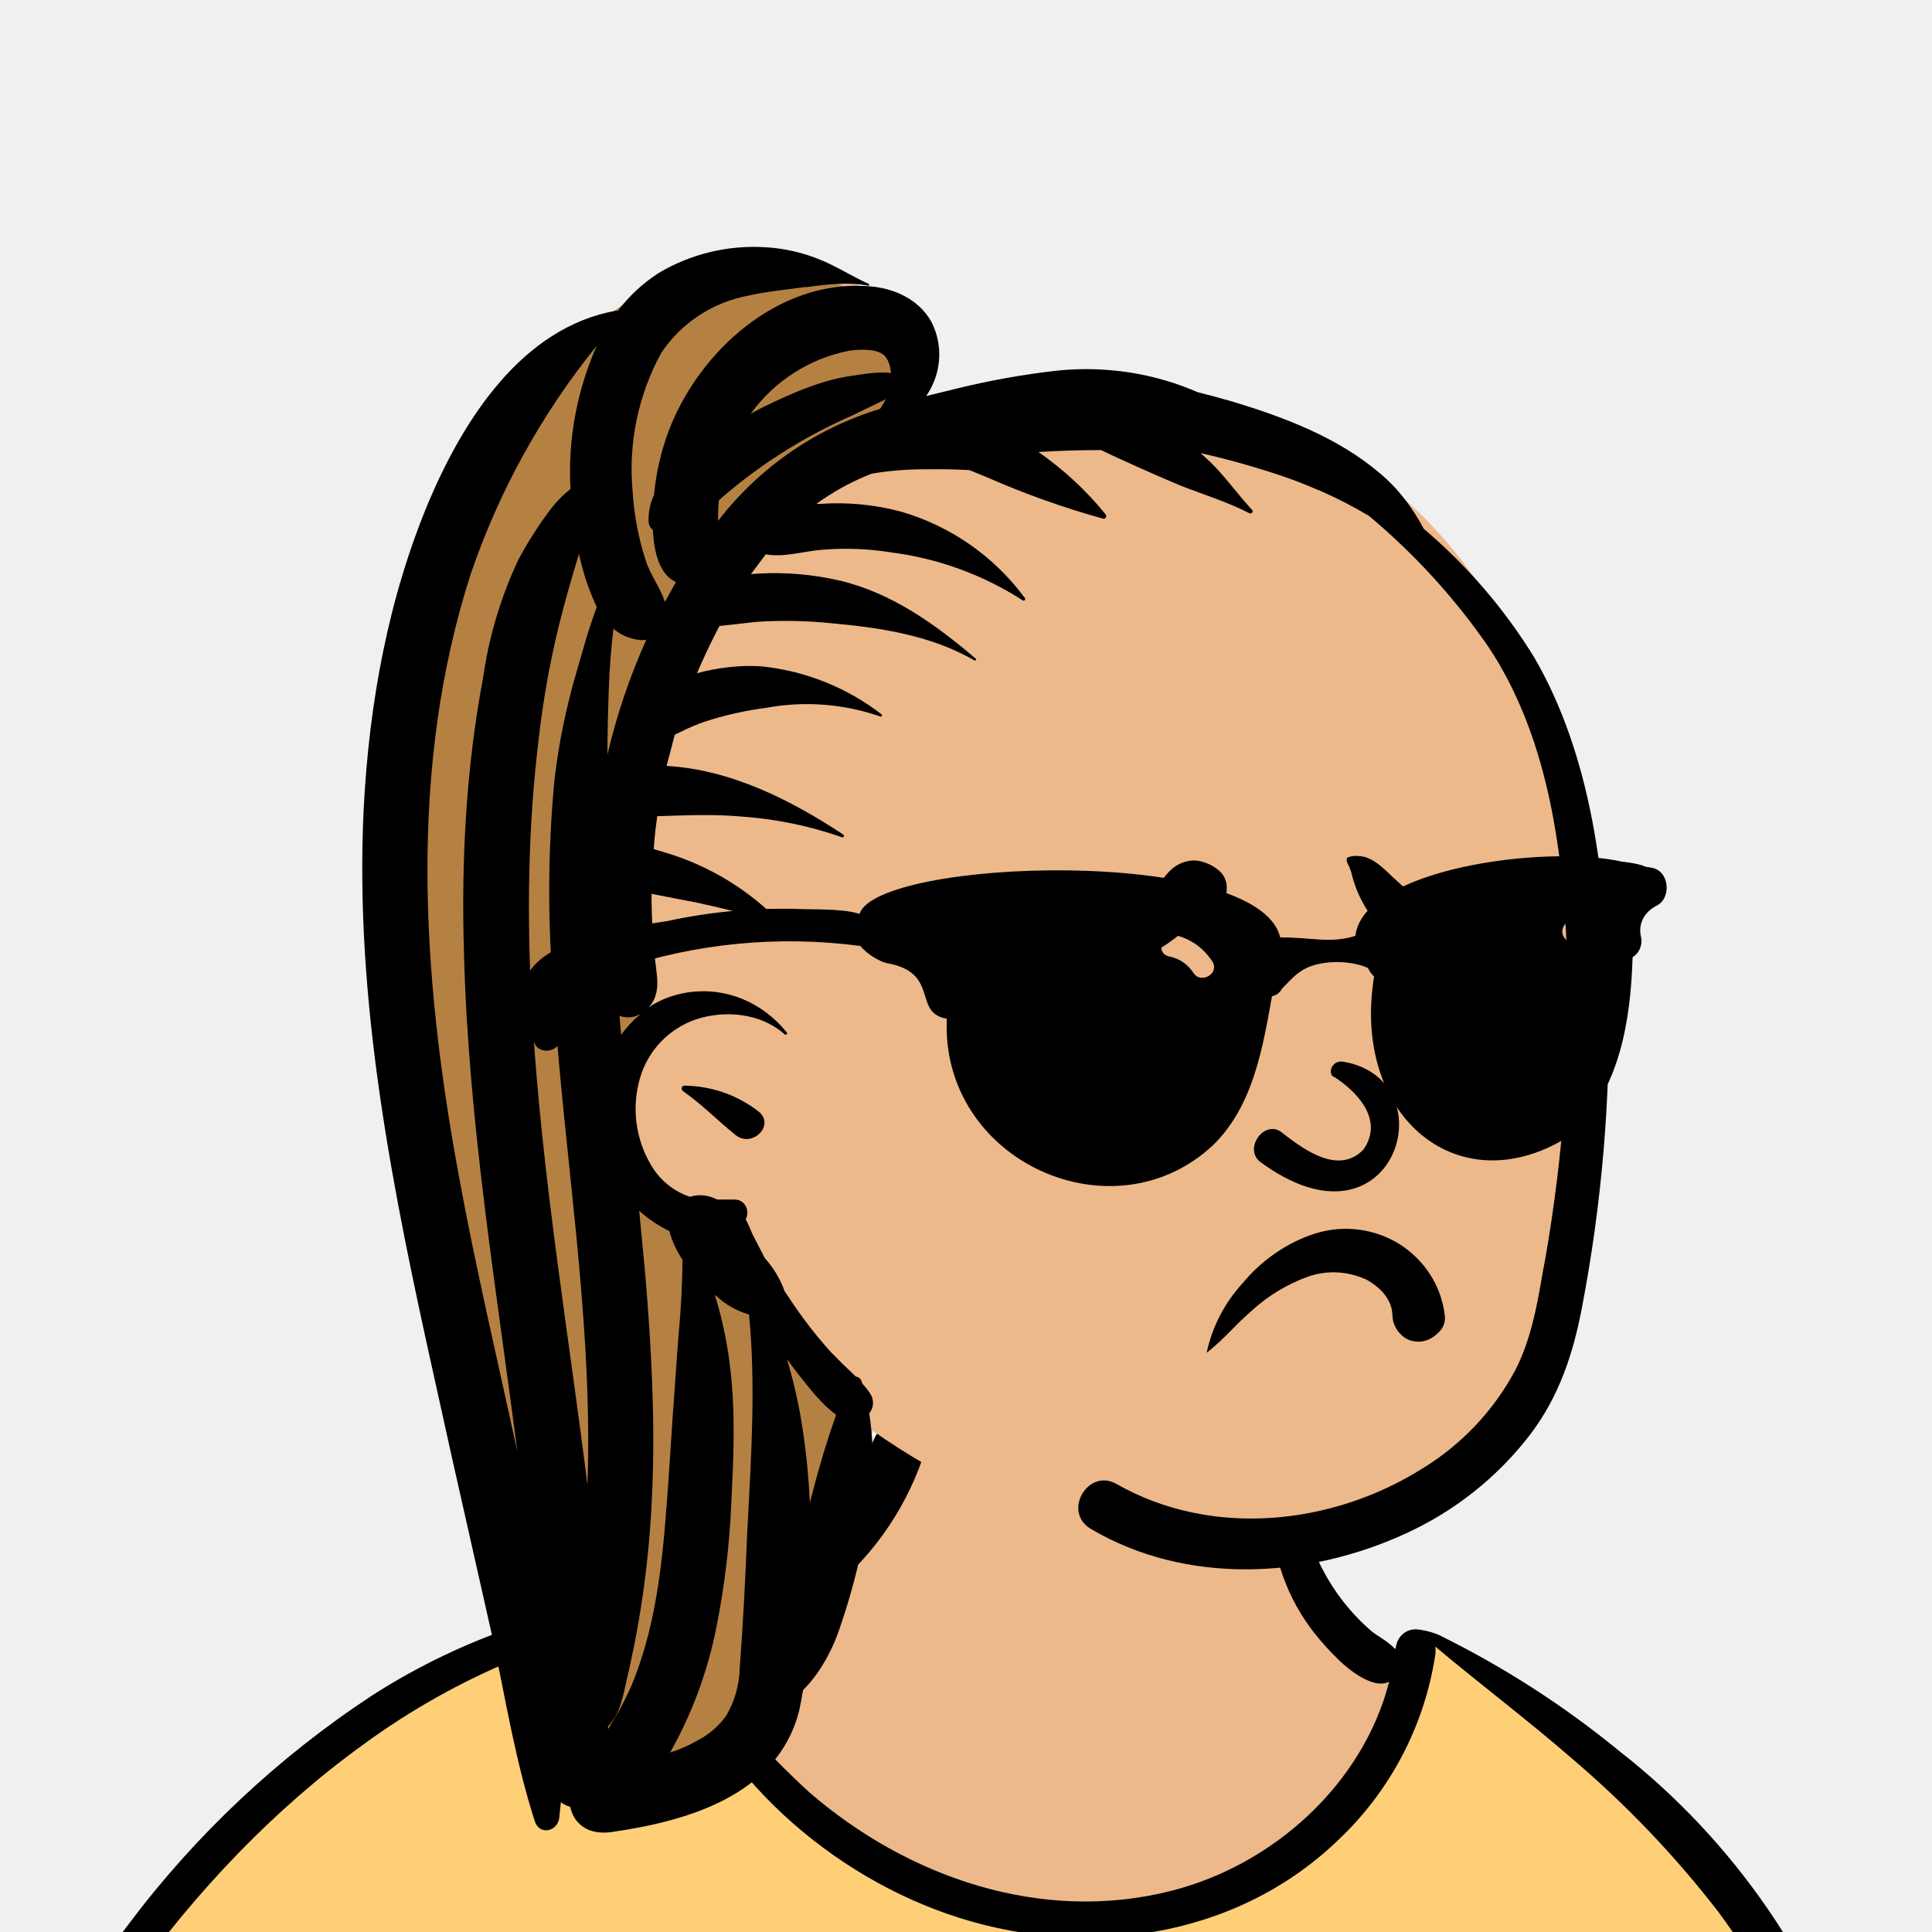
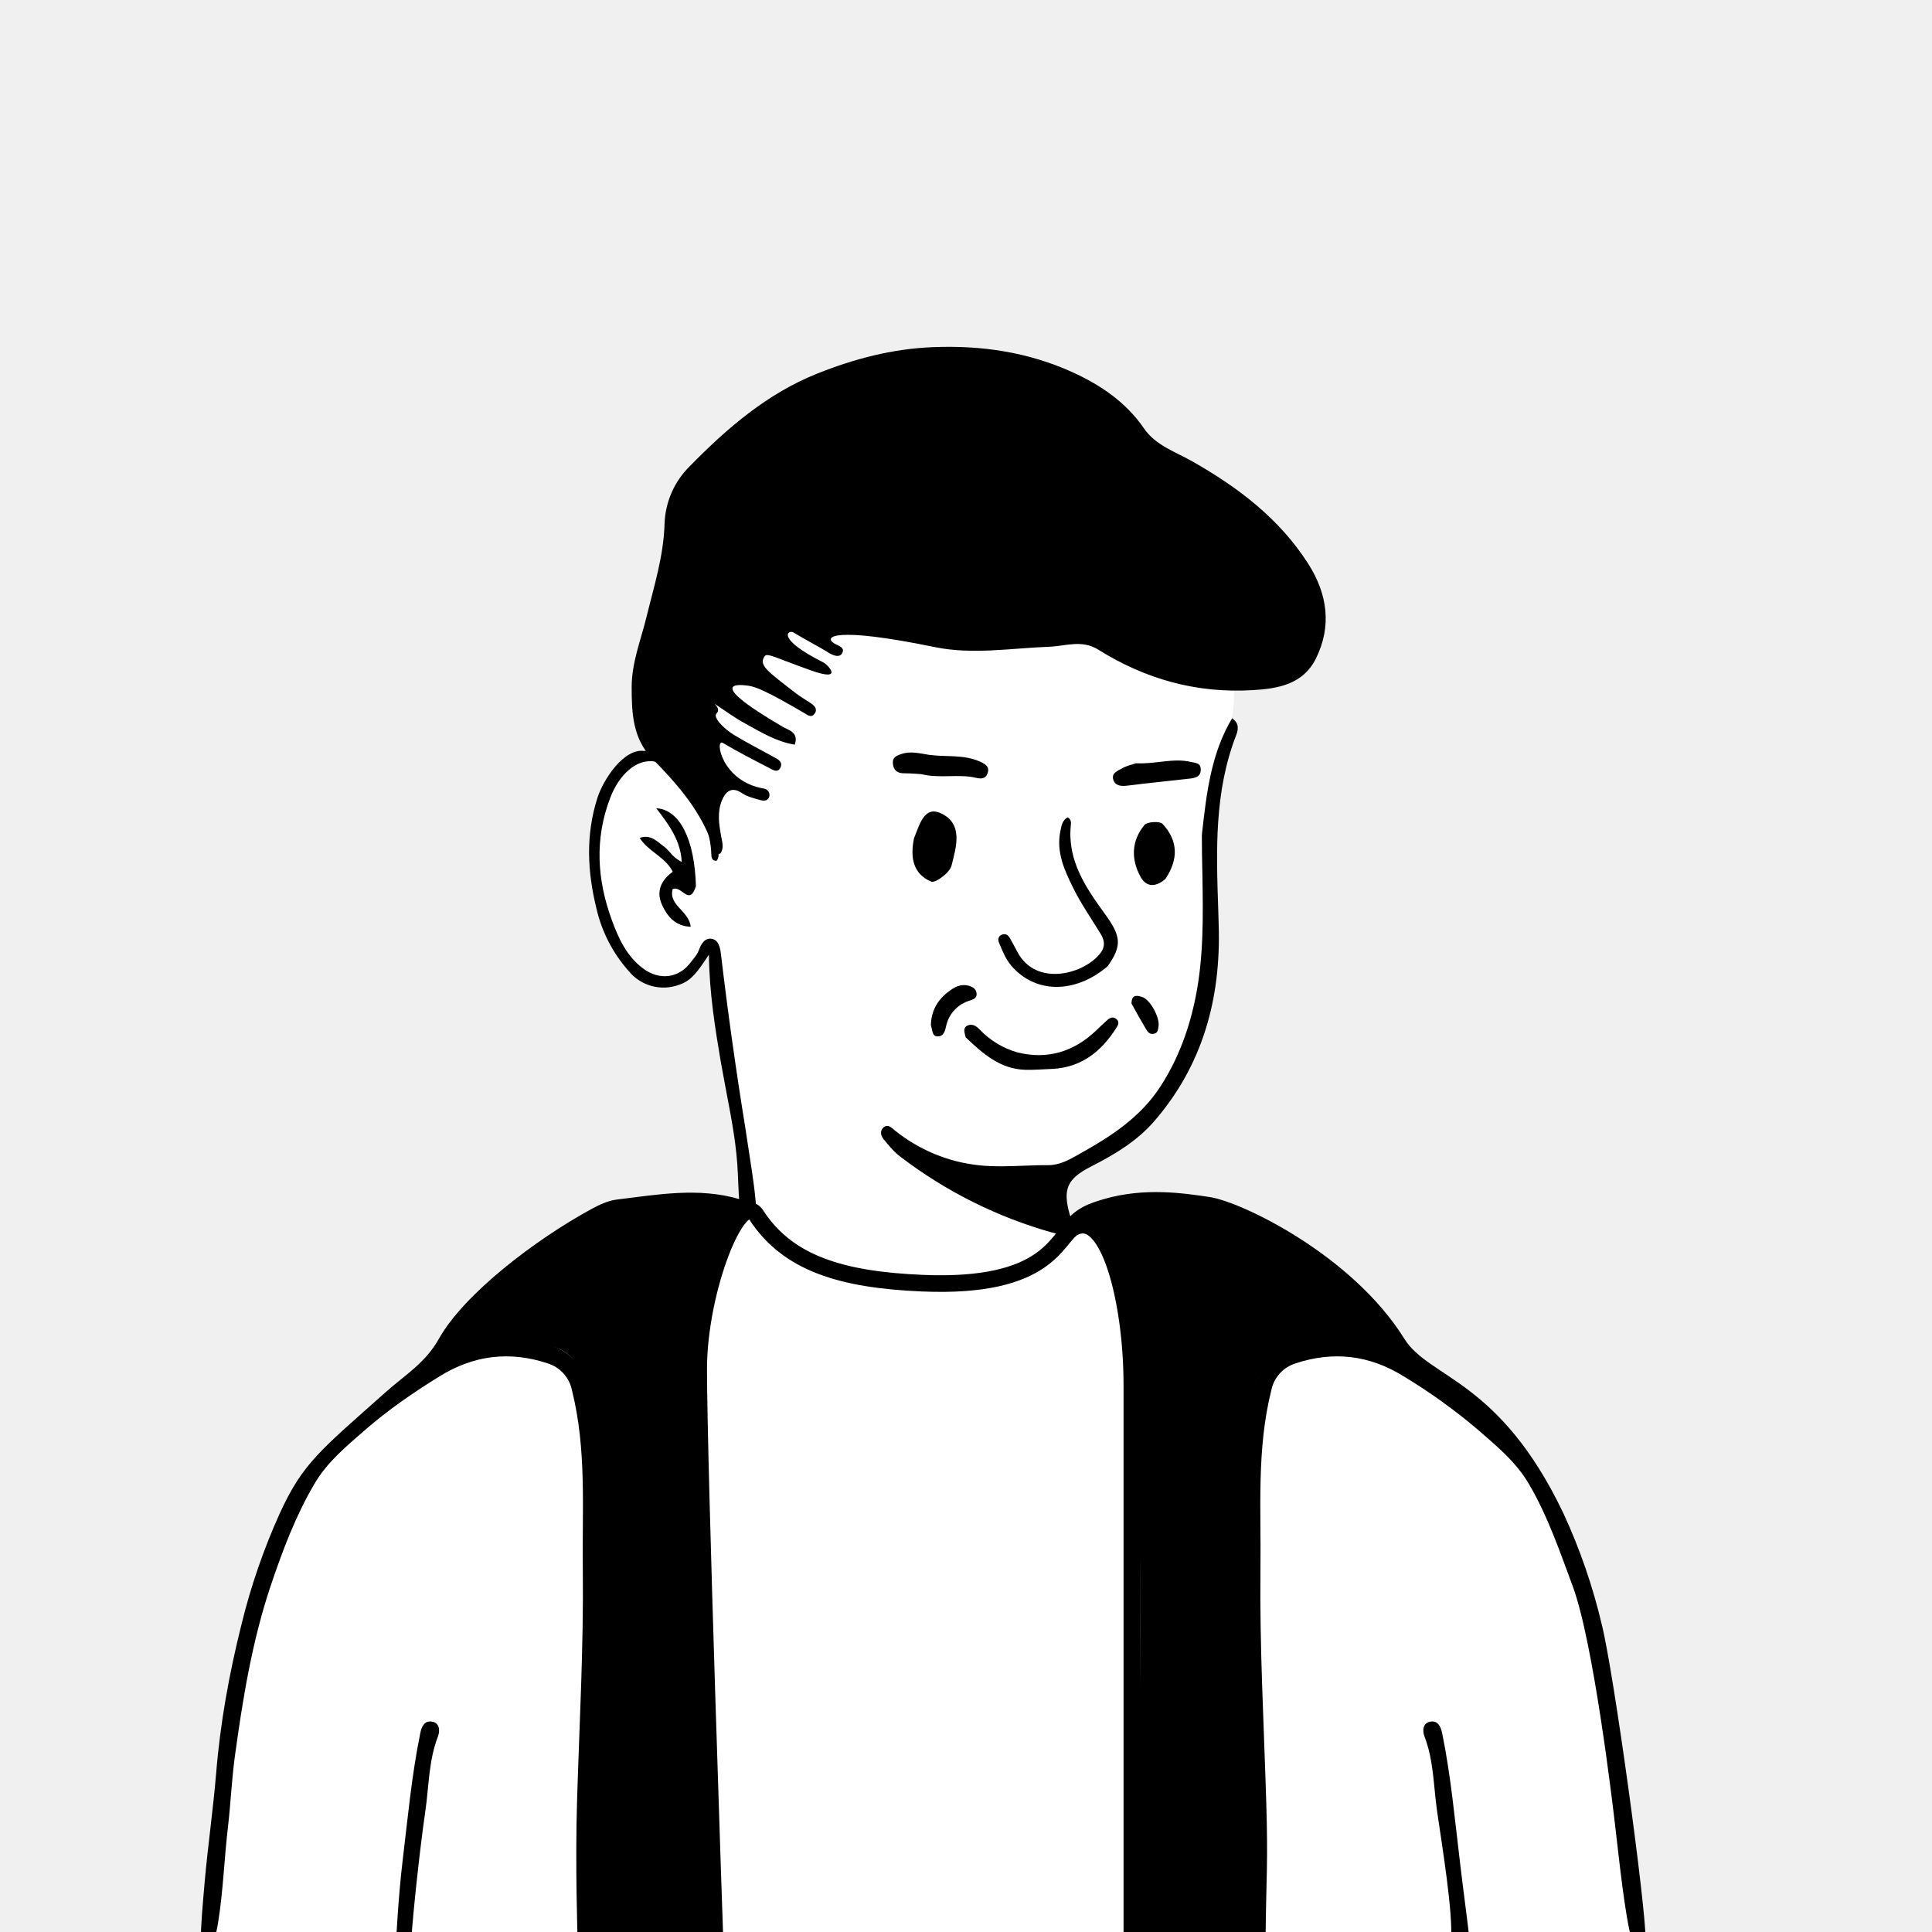
- <svg xmlns="http://www.w3.org/2000/svg" viewBox="0 0 704 704" fill="none" shape-rendering="auto" aria-hidden="true">
-   <defs>
-     <g id="head-cornrows-60785ef2">
-       <path fill-rule="evenodd" clip-rule="evenodd" d="M580.5 436.9c6.2-44.7-7-87.9-24.1-128.7q-1.5-3.9-4.4-6.2c-48.3-97.5-119.4-106.3-218.5-99.6-3 0-3.1 0-5.4-1-.3-39.6-45.6-60.6-80-47.5-152.6 71-104.6 270.6-74.2 401l32.5 151.3q.5 2.6 2.1 4.4l-4.7 1.7c-3.5 1.2-2 6.5 1.6 5.6q5.3-1.3 10.5-3.2c5.3 1.2 9.8-2.3 14-5 49.1-19.5 69.8-83.4 82.4-130.4 51.2 36.1 133.1 63.2 191.7 30.7 55-33 74.7-102 70.8-163 4-1.8 5.6-5.8 5.7-10z" fill="#edb98a" />
-       <path d="M277.8 150.5c-10-1.2-20.2-.2-29.7 3.4-151.3 70.3-105.4 267.2-75 397.6l.8 3.4 24.3 113.4 8.2 38q.5 2.4 2.1 4.3l-4.7 1.7c-3.5 1.2-2 6.5 1.6 5.6q5.3-1.3 10.5-3.2c4.8 1 9-1.7 12.9-4.3l1-.8c20-7.8 35-22.9 47-41.2a838 838 0 0 1 31.7-81.5L299 565l-43-60.5s-36-5.5-36-41.3 9.4-33.8 9.4-33.8l-6.7-68.3s20-84 35.1-98.7 61.3-48 61.3-48 4.4-25.2 2-37.9a50 50 0 0 0-5.9-7.7 901 901 0 0 1-37.3-18.3" fill="#b58143" />
-       <path fill-rule="evenodd" clip-rule="evenodd" d="M234 157.6a68 68 0 0 1 39.3-9.5q10.4.6 20.3 4.7c6 2.5 11.4 6 17.4 8.7.3.2 0 .7-.3.6-7-1.4-15.2-.5-22.3.5h-.8c-7 1-14 1.6-21 3.2a49 49 0 0 0-31.4 20.7 88 88 0 0 0-10.5 50.6q.8 12.9 4.8 25.2c1.6 5 5.3 9.9 7 15l4-7.2c-6.3-3-8-11.3-8.4-18.9q-1.6-1.5-1.6-3.5 0-5.1 2-9.3 1.1-12 5.3-23.2c11-29.2 40.2-55.5 73.2-52.9 9.1.7 18 4.6 22.7 12.8a26 26 0 0 1 1.2 21.5q-1.2 3.1-3 5.7l10.7-2.6q18.6-4.6 37.6-6.7c17.3-1.7 35 1 50.8 7.9q6.4 1.6 13 3.5c18.8 5.7 38.2 13 53.5 26 7 5.8 12 12.7 16.1 20.3a196 196 0 0 1 40.3 46.8c21.2 36.4 26.3 81.4 27.2 122.8a548 548 0 0 1-9.7 113.9c-3.2 17-8.4 32.7-19 46.6a120 120 0 0 1-45.2 35.9c-35.9 16.6-80.3 19-115.2-1.6-10.5-6.2-1-22.4 9.5-16.3 34.5 19.6 78.5 15.1 111.6-5.7a94 94 0 0 0 33.8-35.6c5.6-10.8 8-23.1 10-35.2l1.2-6.4c6.4-37 9.3-74.9 7.7-112.4-1.5-37.4-7.4-78-28.6-109.8a240 240 0 0 0-43.6-47.7 159 159 0 0 0-17.9-9.2l-1.3-.5c-3.4-1.5-8.2-3.4-12.7-4.9a302 302 0 0 0-29.6-8.3l3.6 3.3c5.5 5.4 10 11.8 15.2 17.4.6.6-.2 1.6-1 1.2-8-4.1-16.8-6.8-25-10q-11.9-5-23.4-10.3l-5.8-2.7q-11.4 0-22.8.7 14 9.8 24.5 22.7c.6.7 0 1.8-.9 1.6a313 313 0 0 1-42.2-15l-6.6-2.7q-7.2-.4-14.6-.3h-2.3a115 115 0 0 0-18.8 1.6 90 90 0 0 0-20.2 11h1.6q14.8-1 29.2 2.8A86 86 0 0 1 368 276c.3.5-.3 1-.8.8a116 116 0 0 0-48-17.5q-12.4-2-25-1c-7 .5-14 2.9-20.9 1.7l-5.4 7.2 2.8-.2q14.9-.8 29.4 2.5c19.2 4.5 35.2 16 50 28.6q.1.6-.5.6c-15.9-9.2-34.4-12-52.4-13.6q-13.6-1.4-27.3-.5l-12.5 1.4-1 .1q-4.5 8.6-8.2 17.2c7.5-2 15.6-3 23.4-2.5a86 86 0 0 1 44 17.5c.3.3.1 1-.4.8a82 82 0 0 0-41.6-3.2q-10 1.3-19.8 4.2-4.8 1.4-9.5 3.6l-4.2 2-3 11.4c23.4 1.3 45.4 12.4 64.5 25 .5.3.2 1.2-.4 1a140 140 0 0 0-36-7.5c-10.5-1-21-.5-31.5-.2q-.9 6-1.3 12l5 1.5a97 97 0 0 1 41.5 25.5c.4.4 0 1.3-.6 1-9.4-3.8-19.7-6.2-29.7-8.4l-17-3.3q0 13.8 1.7 27.4l.2 1.7c.6 4.7.1 9.1-3 12.3q6.4-4.3 14.5-5.5c14-2 27.1 3.7 36 14.6.4.5-.3 1.1-.8.7-8.6-7.7-21.8-9-32.5-5.4a32 32 0 0 0-20.3 21.3 40 40 0 0 0 4 31.7 26 26 0 0 0 14.2 11.6q4.8-1.5 9.8.9l.4.1h6.1c3.9 0 5.7 4.1 4.1 7.2q1.4 2.7 2.4 5.3l4.6 8.9a36 36 0 0 1 7.2 12l3.7 5.5q6 8.7 13.1 16.6 4.6 4.7 9.2 9 1.6.3 2.1 1.7l.3.9q1.5 1.6 2.7 3.4a6 6 0 0 1-.2 7.4c2.6 16.2.8 33.4-2.7 49.2a246 246 0 0 1-8.4 30q-2.6 7.5-7 14.2a48 48 0 0 1-6.1 7.5q-.6 4-1.5 7.9c-8.1 30.6-41 39.9-68.6 43.8-5.4.7-10.6-.6-13.5-5.5q-1-1.8-1.4-3.7a10 10 0 0 1-3.4-1.7l-.6 5.8c-.7 4.9-7.2 6.4-8.9 1.2-7-21.6-10.7-44.4-15.4-66.7l-15-66.4-6.2-28C137.2 492.3 123 423 126.5 352.5c2-38.5 9-76.8 24-112.3 12.7-29.6 33.9-62.9 68.2-69l.6.1q6-8 14.7-13.7m20.7 372.2q4.3 13.8 5.8 28.2c1.8 16 1 32.4.2 48.4q-1 22.3-5.3 44a154 154 0 0 1-17 46.2q5.3-1.7 10.2-4.5a30 30 0 0 0 10.2-8.8 36 36 0 0 0 5-17.4q1.8-24.4 2.7-48.7l.2-3.5c1.3-25.3 3-51.3.5-76.7q-5.5-1.6-10-5.1zm-27.6-30.6 2.2 23c2.3 27.4 3.8 55 2.4 82.4a358 358 0 0 1-8.3 61.8l-.5 2.1c-1.5 6.3-2.5 14-7.2 18.6v1c3.3-5.1 6.4-10.9 8.7-16.2 9.8-23.7 11.6-49.5 13.4-74.7q1.5-23.4 3.2-46.7l.6-7.5q1.2-13 1.3-26a35 35 0 0 1-4.8-10.4q-6.1-3-11-7.4m54 54.2q3 10 4.8 20 2.8 16 3.5 32.2l1-3.8a342 342 0 0 1 8.6-28.3c-5.3-3.8-9.7-9.6-13.6-14.5q-2.2-2.7-4.2-5.6m-76-293.8q-3.1 10-5.8 20a325 325 0 0 0-9 47.7c-7.9 64.2-1.4 128.7 7.1 192.5 3.5 26.4 7.4 52.8 10.7 79.3l.2-7.8c1-56.2-8.5-111.6-12.3-167.4l-.2-3.4a430 430 0 0 1 .3-78.8q2.4-20 8.2-39.5l2.2-7.6q2.2-7.8 5-15.4l-.7-1.5a88 88 0 0 1-5.8-18m6.5-75.7a271 271 0 0 0-46 83.1c-22.9 70.8-17.8 146.4-4.5 218.6 6.2 34 14.2 67.5 21.5 101.3-7.8-60.6-18-121-19.5-182.3-1-33.4.8-67 7-99.8l.3-2a150 150 0 0 1 12.6-41q5.4-10.1 12.4-19.2 3-3.7 6.6-6.5a113 113 0 0 1 9.6-52.2m32 269.6a45 45 0 0 1 27.2 9.5c6 5-2.5 13.3-8.5 8.5-6.5-5.2-12.3-11.2-19.2-16-.8-.5-.6-2 .5-2m-16.2-26a9 9 0 0 1-7 .7l-.5-.2.6 7q3-4.2 7-7.5M217.7 287q-1.3 10.8-1.7 21.8-.4 10.5-.5 21.2v3q5-21.5 14.2-41.9-1.5.3-3.1 0a17 17 0 0 1-8.9-4m99.6-83.7-12.4 6a188 188 0 0 0-46.3 28.8l-2.4 2.1a69 69 0 0 0-.3 7.5A118 118 0 0 1 315 207q1.3-1.7 2.2-3.8M317 188c-2.3-3-9-2.8-13.2-2.2a58 58 0 0 0-36 23q3.4-2 7-3.6l1.6-.8c9-4.2 18.8-8.2 28.6-9.5 4.6-.7 9.5-1.5 14-1q-.2-3.5-2-6" fill="black" />
+ <svg xmlns="http://www.w3.org/2000/svg" viewBox="0 0 1744 1744" fill="none" shape-rendering="auto">
+   <mask id="viewboxMask">
+     <rect width="1744" height="1744" rx="0" ry="0" x="0" y="0" fill="#fff" />
+   </mask>
+   <g mask="url(#viewboxMask)">
+     <g transform="translate(531 487)">
+       <path d="M554 727.7c-99.2 297-363.8 388.6-503.7 19.8-19.3-50.7 31-69.5 66.2-91.9 24.1-15.3 36.8-28.5 35.3-42.2-7-64.4-36.9-243.8-36.9-243.8l-3-5.8s.7-1.6-2.2 1.2c-3 3-9.9 34.2-37 34.2-24.5 0-49.2-10.9-61-86.3C7.2 285.6 9.6 214 40 201c12.5-5.3 24-7.2 35.2-.8 11.3 6.4-13-22 112-126C268.4 6.4 396.7-3.5 448.5 8 500.3 19.5 552 44.8 574.9 98.5c27.8 65-25.9 114.3-14 262.5-2.2 53.6.8 171.2-146.6 210.6-28 7.5-19.3 48.4 22.7 58.4 67 21 117 72.3 117 97.9" fill="#fff" />
+       <path fill-rule="evenodd" clip-rule="evenodd" d="m554 266.2.1-1.4c4.1-36.4 8.2-71.7 27.1-103.4 6.5 4.4 5.7 10 3.7 15.2-19.9 51.2-18 104.4-16.2 157.6l.4 14c2.1 66.4-14.5 126.8-58.7 177.5-15.4 17.6-35.8 29.8-56.5 40.3-21.4 11-25.9 20.1-19.2 43.6l.8 2.6c1.4 3.9 2.8 7.9-1 11.8-4.5 4.6-9.5 3.3-14.8 1.8l-.6-.1a406.4 406.4 0 0 1-137-68.3c-6-4.4-10.8-10.3-15.5-16.1l-.3-.4c-2.5-3-3-7.8.5-10.4 3.3-2.5 5.8-.5 8.7 1.8l1 .9a145.5 145.5 0 0 0 76.3 31.7c13.4 1.4 26.6.9 40 .4 7.4-.3 14.8-.6 22.3-.5 10.2 0 18.7-4.7 26.7-9.2l2.8-1.6c27.8-15.5 54.3-32.8 72.2-60.7 16.1-25 25.9-52.2 31.6-80.9 7.2-36.1 6.6-72.7 6-109.8-.3-12-.5-24.2-.5-36.4ZM50.6 190.8c21.9-1.7 34 11.2 44.3 26.3a140.4 140.4 0 0 1 22.4 61.5c.5 3.7 1 7.6-1.2 11.3-4.5.6-4.9-3-5-5.6-.5-20.7-9.7-38.7-18.9-56.1-6.6-12.5-16.2-24.6-31.4-27.6-17.2-3.5-33 12-40.8 32.2-14.5 37.6-12 74.6 1.4 111 5.8 15.9 13.1 32.1 27.8 43.2 14.8 11.3 32.7 9.3 43.6-5.7l2-2.5c2-2.6 4-5.1 5-8 2.1-5.8 5.4-11.2 11.3-10.4 6.8 1 8 8.3 8.7 14a3661 3661 0 0 0 22 156.7l5.9 38.8c2.6 17.1 5.6 41.7 3.6 52.1a28 28 0 0 0-.3 2.2c-.4 2.8-.6 5-4.2 5.5-4.9.8-7-2-7.7-6.4-2.3-17-3-23.6-4-49.6-.9-25.2-5.6-50-10.4-74.9l-5-27c-5.2-30.8-10.3-62-10.8-97l-2 3c-7.6 11.3-13.7 20.5-24.5 24a40.5 40.5 0 0 1-46.1-12.5 127.8 127.8 0 0 1-28.8-55.8c-8.4-34-9.9-67.1.9-100.6 5.2-16.1 23.7-44.7 42.2-42Zm34.6 127.5c4.4 3.2 8.4 6 12-5.4-1.1-42.2-14.7-69.2-35.8-70.3 11.2 14.6 22 28.8 23 48.5a32.3 32.3 0 0 1-10.7-8.8c-2-2.2-4-4.4-6.5-6l-3-2.4c-4.8-3.6-9.7-7.4-17.8-4.5 3.8 5.8 9 10 14.3 14 6 4.7 12 9.3 15.6 16.5-10.6 7.7-15.2 17.7-9.7 29.9 4.8 10.5 11.9 19.2 25.9 19.8-.6-6.3-4.7-10.9-8.8-15.4-5-5.4-9.7-10.6-7.5-18.6 3.2-1.5 6.2.7 9 2.7Z" fill="#000" />
    </g>
-     <g id="expression-solemn-60785ef2">
-       <path fill-rule="evenodd" clip-rule="evenodd" d="M146.2 191a28 28 0 0 0-20.3-.9 61 61 0 0 0-21 12.7 114 114 0 0 0-7 6.7c-3 3-6 6-9.2 8.4a54 54 0 0 1 13-25.2c6.8-8.3 16.3-15 26.5-18.2a37 37 0 0 1 31 4c8.7 5.6 15 14.8 16.3 26q.3 3.7-2.5 6.2c-1.9 2-4.6 3.2-7 3.2q-4 0-6.6-2.7a10 10 0 0 1-3-6.7c-.1-2.8-.8-5.2-3.1-8.1-1.6-2-4.5-4.2-7.1-5.5m16-96.7c-2.5 1-5.6 3.3-6.5 5.8q-.3.8-.3 1.7-1.3-2.7-1-5.8c.3-6.5 6.4-11.1 11.7-13.9q2.7-1.4 5.6-2l6.8-1.1-6.3-2.7a63 63 0 0 1-16.2-9.7 43 43 0 0 1-14.2-22l-.2-.8c-.3-1.4-.7-2.1-1-3q-.4-.6-.8-1.7-.2-.7 0-1.2.1-.4.7-.5c2-.8 5.4-.3 6.8.3 3.4 1.3 6.4 4.3 9.3 7.1l4.2 3.8A56 56 0 0 0 191.2 61l.6.1q4.4.3 7.3 3.2 2.6 2.6 2.7 6.6a10 10 0 0 1-3 7 9 9 0 0 1-6.7 2.8q-2.7 0-5.4-.4l-6.7-1 5 4.5q1.5 1.2 2.9 3a41 41 0 0 1 6.4 23.6q0 2.3-1.2 4.3a7 7 0 0 1-2.7 2.8 9 9 0 0 1-4.3 1.1 7 7 0 0 1-4.4-1.4 11 11 0 0 1-3.5-4.8c-1-2.5-1-5.1-1.2-7.8q.1-2.7-.4-5.4c-.4-2.3-1.5-5.2-2.8-6.2-2-1.3-7-.3-10.3.9zm-27.4 23c7.6 4.7 19 15.4 11 26.7-9.6 10-23.4-1.4-30.2-6.6-6.3-4-13.3 6.3-7.5 11 49 36.3 69-29.8 30.5-36.4-4.2-.8-5.8 4-3.8 5.4m-53.5-14.5A19 19 0 0 0 74 97a19 19 0 0 0-12-.6 19 19 0 0 0-10.3 7.8q-3.3 5-4.6 10.9a12 12 0 0 1-2.8-6 21 21 0 0 1 1-10.5c2.7-7.6 9-14.4 16.4-17.3a31.5 31.5 0 0 1 37.6 13 9 9 0 0 1 .7 8.2 11 11 0 0 1-6.5 6q-2.3.8-4.3 0-2.9-.7-5-2.6-1.6-1.5-3-3.2m12.6-47.9a9 9 0 0 1-7.8 3.7l-.6.6-1.2 1.4A60 60 0 0 1 70 71.6 68 68 0 0 1 28 80l-1.7-.3c-4.1-.6-9.6-1.4-13-4q2-.5 4-.5A56 56 0 0 0 32 73.1q11.2-3 21-9.2a69 69 0 0 0 17.5-15.6l.6-.8.7-1c2-2.5 3.7-5 6.8-6.6q3.7-1.8 7.2-1.2a16 16 0 0 1 7.6 3.7A8 8 0 0 1 96 48c.2 2.4-.6 5-2 7" fill="black" />
+     <g transform="translate(178 1057)">
+       <path d="M1301.3 694.3H182L6 692s25.8-236.8 36.7-268.4C69 348 95.3 256.1 163.2 211.3c29.6-19.6 53.3-37 55.2-47.6 1-5.3 97.8-99.7 115.3-109.2C417.2 8.9 498.5 36 498.5 36l.9 18.8s1.9 22.7 6.9 29.4c22.7 31 101.3 50.4 154.1 54.7 66.3 5.3 138.5-24.7 140.7-46.7 1.7-17.3-21.4-48.5 11.8-61.6C838.5 20.6 914.5 27 941 37.3c34.1 13.2 99 53.5 130.3 93.4 12.2 15.6 14.7 59.5 56.3 72.4 62 19.1 109.6 108.7 135.3 220.5 13.1 57.2 38.4 270.7 38.4 270.7Z" fill="#fff" />
+       <path d="M961 694H845.9l4.8-188.7s2.5-265.3-4.8-355.8c-2.4-29-20.3-69.5-32-57.8-68.3 68.3-163.6 53.8-172.2 54.6-23.3 2.2-61.7-7.6-106-28-12.3-5.8-40.7-39.9-40.7-39.9s-41.7 60.7-44.3 122c-4.2 100.4 4.9 268.3 8 338a7165 7165 0 0 1 4.5 155.6h-115s18.4-319.6 0-499.6c-8-76.7-122.7-9.1-118.9-35.4 7-48.6 106.4-118.4 157.5-132.2 20.1-5.4 109.7 5.9 109.7 5.9s5.2 51.2 28.4 70.8c10 8.4 57.2 30.6 105 35.9 55.3 6.1 113.4-6.2 146.7-22.8 44.3-22-17.2-48 22.6-75.2 39.6-27 62-16.7 92.8-15.7 95.4 3 209.3 131.5 191.9 137.3-25.2 8.6-120.3-32.8-130.5 39.5C939 305.2 961 694 961 694Z" fill="#000" />
+       <path d="m843.7 694.3-377.5-.3s-13.5-434.3-13.5-523.6c0-74 36.6-154.8 52-130.7 28.5 44.5 76.5 55 149 58.3 115 5.1 121.6-38 137.3-46.8 31.4-17.9 52.7 56.4 52.7 133v510.1Z" fill="#fff" />
+       <mask id="bodyVariant10-a" style="mask-type:luminance" maskUnits="userSpaceOnUse" x="453" y="259" width="392" height="433">
+         <path d="m467 692-14-432.5h392V692H467Z" fill="#fff" />
+       </mask>
+       <g mask="url(#bodyVariant10-a)">
+         <g transform="translate(396 278)" style="mix-blend-mode:difference">
+           <ellipse cx="258.1" cy="202.6" rx="100.1" ry="98.5" stroke="#fff" stroke-width="15" />
+           <path d="M175.5 146.8a428 428 0 0 1-7.7-8.2 186.2 186.2 0 0 1-21.8-27.9c-1.8-3.1-2.9-5.5-3.4-7.2 1.8.1 4.3.6 7.8 1.7 8 2.6 18.8 7.7 32 15.1 3.7 2 7.5 4.3 11.5 6.7 4.2-3.4 8.7-6.6 13.4-9.3-6.1-3.8-12-7.3-17.5-10.4A200.1 200.1 0 0 0 155 91c-4.7-1.5-9.1-2.5-13-2.5-3.8 0-8.7.8-12 5-3.3 4-3 9-2.2 12.7 1 3.8 2.8 8 5.3 12.1a200 200 0 0 0 23.6 30.4c3.4 3.7 7 7.6 11 11.6a98 98 0 0 1 7.8-13.5Zm-33.2-45.2Zm-1.5 2h-.1ZM329.3 271.8c-3.7 3.6-7.6 7-11.9 10.1a519 519 0 0 0 26.4 16 200 200 0 0 0 34.8 16.3c4.6 1.5 9 2.5 13 2.5 3.8 0 8.7-.8 12-5 3.2-4 3-9 2.1-12.7-.9-3.8-2.8-8-5.3-12.1a200 200 0 0 0-23.6-30.4 529 529 0 0 0-23.3-24 97 97 0 0 1-6.3 15c6.9 6.7 13 13.1 18.5 19.1a186.2 186.2 0 0 1 21.8 27.9 35 35 0 0 1 3.4 7.2 35 35 0 0 1-7.8-1.7c-7.9-2.6-18.8-7.7-32-15.1-6.7-3.8-14-8.2-21.8-13.1Zm62 31.8Zm1.5-2Z" fill-rule="evenodd" clip-rule="evenodd" fill="#fff" />
+           <path d="M250 223.7c-72.4-57.7-123.5-114-114.2-125.6Z" fill="#fff" />
+           <path d="M250 223.7c-72.4-57.7-123.5-114-114.2-125.6" stroke="#fff" stroke-width="15" />
+           <path d="M397.7 307.1c-9.3 11.7-75.5-25.7-147.8-83.4Z" fill="#fff" />
+           <path d="M397.7 307.1c-9.3 11.7-75.5-25.7-147.8-83.4" stroke="#fff" stroke-width="15" />
+         </g>
+       </g>
+       <path d="M1295 694c-6.2-21.3-11.5-73.3-14.9-102-2.4-20.7-19.6-166.5-38.5-217.4-11.6-31.1-22.4-63-39.5-92.1-11.7-20-29.3-34.3-46-48.9a513 513 0 0 0-67-48.2c-30.9-19.2-63.4-23-97.6-11.7a32 32 0 0 0-21.9 24.3c-13.4 53.3-9.1 107.6-9.8 161.6-.8 69.8 3.1 139.5 5.2 209.2 1.8 57.2 0 66.7-.6 125.2h-14.5c-.9-32.2-.4-15.3-.6-47.5-.2-47.6-.8-95.1-1.6-142.7-.6-37.8-.3-75.7-2.8-113.5-2.6-39.6-2.7-79.1.7-118.6 2.5-28.2.1-57 11.3-84.3 9.4-23 28.3-31.8 49.9-33.5 22.4-1.7 45.7-4.8 69.8 9.3-4.8-16.6-15-24.7-22.6-34-28-34.2-65.5-55.5-103.6-76.8-39.3-22-80.7-19-122.6-17.4-6.5.3-12 3.8-17.8 6.7-7.5 4-15.3 7.3-26.6 4.8 9.5-13 22.1-17.3 35.1-21.1 37.1-10.8 73-5.2 95.7-1.8C943 28 1042.7 76 1089.7 151.5c22.3 35.9 85.8 36.4 143.6 157.6a528 528 0 0 1 34.7 100.7c10.9 44 39.5 252.6 39.5 284.2H1295ZM15.3 694c2-6.9 2.7-9.9 3.6-15.7 4.6-28.4 5.5-57.6 8.9-86.3 2.4-20.6 3.3-41.4 6-62 7.2-52.7 15.6-105 32.5-155.4 10.7-31.7 22.4-63 39.5-92.1 11.7-20 29.3-34.3 46-48.9 20.7-18 43.5-33.7 67-48.2 30.9-19.2 63.4-23 97.6-11.7a32 32 0 0 1 21.9 24.3c13.4 53.3 9.1 107.6 9.8 161.6.8 69.8-3.1 139.5-5.2 209.2-1.8 57.2.5 125 .5 125l14.6.2c.9-32.2.4-15.3.6-47.5.2-47.6.8-95.1 1.6-142.7.6-37.8.3-75.7 2.8-113.5 2.6-39.6 2.7-79.1-.7-118.6-2.5-28.2-.1-57-11.3-84.3-9.4-23-28.3-31.8-50-33.5-22.3-1.7-45.6-4.8-69.7 9.3 4.8-16.6 15-24.7 22.6-34 28-34.2 65.5-55.5 103.5-76.8 39.4-22 80.8-19 122.7-17.4 6.5.3 12 3.8 17.8 6.7 7.5 4 2.3 11.5 6.4.7 5.8-15-2-13.2-15-17-37-10.8-74-4-111 .5-7.4 1-14.8 4.4-21.5 8-51.4 27.8-116 77.2-138.6 117.6-12 21.6-30.7 32.8-47.5 47.7C111 252.3 95.3 263.8 74.6 309a573.6 573.6 0 0 0-34.7 100.7c-11 44-19.1 88.6-22.8 134.2-2.7 32.4-7.4 64.8-10.3 97.4-2 22.8-3.5 39.7-3.5 52.6h12Z" fill="#000" />
+       <path d="M1131.8 694c2-23.7-8-84.7-12.5-115.7-3.3-22.6-3-46-11.4-67.7-2.1-5.4-1.5-12.4 5.3-13.5 6.4-1 9.2 3.5 10.7 10.8 7.8 38.3 11.3 77.2 16 116 3.5 30 7.8 60 8.5 70l-16.6.1ZM193.3 694c1.4-23.6 8-84.7 12.6-115.7 3.3-22.6 3-46 11.4-67.7 2.1-5.4 1.5-12.4-5.3-13.5-6.4-1-9.3 3.5-10.7 10.8-7.8 38.3-11.3 77.2-16 116-3.6 30-5.7 70.1-5.7 70.1h13.7Z" fill="#000" />
+       <path d="M467.4 694.3S452.7 266.8 452.7 179c0-72.8 36.6-163 52-139.2 28.5 43.8 77.2 58.4 149.7 61.5 115 5 120.9-41.3 136.6-50 31.4-17.6 52.7 66 52.7 141.4V694" stroke="#000" stroke-width="15" />
    </g>
-     <g id="accessories-sunglasses2-60785ef2">
-       <path fill-rule="evenodd" clip-rule="evenodd" d="m412 73.2-2.5-.4q-1-.5-2.3-.8-3-.7-6-1c-28.5-6.4-94.5 2.7-97.3 27-9 3-17 .4-27.4.6-8-33.5-146.6-28.8-153.3-8.6-6.5-2-16-1.5-23.3-1.8q-23.5-.6-46.6 4.4c-28.7 4.5-67.8 9.9-47.9 45.7 3.5 3.5 9.3.7 9.5-4-6.7-17 8.5-19 20.1-24a196 196 0 0 1 88.5-8.6c2.3 2.7 5.7 5 9.3 6.2 20 3.3 9.5 18.2 22.2 20.3-2.3 51.9 60.6 80.2 97 46.1 14.6-14.2 18.1-35.3 21.5-54.3a5 5 0 0 0 3.6-2.7c4.3-4.3 7-8.2 15.4-9.4s15 1.2 16 1.9l.7 1.3q.7 1 1.5 1.7c-8.4 51.6 31.7 84.2 72.2 57.5 17.5-16.6 21.3-41.9 22-64.5a7 7 0 0 0 3-7.7c-1-4.9 1.6-9 5.8-11.1 5.5-2.8 4.6-12.7-1.8-13.8M238 97.7c-5-1-7 6.7-2 7.8q5.4 1.1 8.6 5.6l.2.3c2.7 4.4 9.7.4 7-4q-5-7.6-13.7-9.7M385.3 93c-1.8-1.2-4.5-.3-5.5 1.5-1.1 2-.4 4 1.3 5.3l.1.2c1.6 1 3 3 3.2 5v.2c.2 5.1 8.2 5.1 8 0s-3-9.3-7.1-12.2" fill="black" />
+     <g transform="translate(266 207)">
+       <path d="M487.3 374c4 2.2 10 3.6 6.7 9-3 4.7-10.5.3-13.3-1.6-5.6-3.6-15.6-8.6-30.5-17.5-4.5-2.7-16.8 5 27.1 27.1 4.1 2.1 19.1 18.1-11.7 7-31-11-39-15.9-41.3-12.7-5.8 8.2 2.2 13.4 28.8 34 4 3 8.5 5.6 12.7 8.4 3.4 2.3 6.5 5.4 3.6 9.4-3.1 4.5-6.8 1.1-10-.8-33-19.3-43-23.2-49.2-24.2-4.4-.6-45.5-7.4 30.4 37 5.6 3.2 14.6 5 10.8 16.1-16.8-2.7-30.8-11.5-45.1-19.3-9.3-5-17.8-11.5-26.7-17.2-3.3-2.1 6 3.6 1.2 8.3-3.5 3.5 6.4 13.6 15.6 19.3 11.5 7 23.7 13.2 35.6 19.8 3.8 2 8.7 4.3 6.7 9.3-2.4 6-7.3 2.4-10.8.6-14-7.2-27.9-14.4-41.3-22.3-7.7-4.5-1.6 34.9 37.3 41.2a5.8 5.8 0 0 1 4.6 6.8c-.9 4.3-4.7 4.5-8.2 3.5-5.7-1.6-11.5-2.9-16.6-6.3-8.6-5.8-14.3-2.3-18 6.5-4.4 10.8-2.7 21.7-.7 32.6 1 5.4 2.8 10.7-.9 15.6-3.9 1-5-1.8-5.7-4-10.3-33.1-32.2-58-55.8-82-17.4-18-18.4-40.8-18.4-64.3 0-22.3 8.3-42.5 13.4-63.4 6.8-27.9 15.5-55 16.3-84.4a76.4 76.4 0 0 1 22.6-51.5c33.7-34.4 70.1-65.8 115.3-83.8 33-13.2 67.5-22.3 103.7-23.8 44-1.9 86.4 4.4 126.2 22.4 25.4 11.5 48.7 27.1 65 51 10.6 15.4 28.4 21 43.6 29.7C851.8 233 889 261.3 915 302c17.3 27.2 21.4 56.2 6.8 85.6-11.6 23.2-34.2 27.1-57.4 28.4-50.3 3-96.6-10-139-36.6-14.9-9.2-29.3-3.2-44.1-2.6-34.4 1.3-69.2 7.3-103.1.4-93.3-19.2-100.8-9-91-3.3Z" fill="#000" />
    </g>
-     <clipPath id="clip-60785ef2">
-       <rect width="704" height="704" rx="0" ry="0" />
-     </clipPath>
-   </defs>
-   <g clip-path="url(#clip-60785ef2)">
-     <path fill-rule="evenodd" clip-rule="evenodd" d="M705.3 1074a2351 2351 0 0 1-15.6-101c-1-7.7-2.5-16.4 2.7-22 7.3-8 14-14.8 14.8-26.2.8-10.7-2.8-22.4-5-32.8a809 809 0 0 0-17.3-64.7q-10-32.5-21.3-64.6c-6.9-20-13.5-40.3-22.5-59.5-17-36.5-46-63.5-81.6-81.6-9-4.5-27-20.5-36.3-24-8.5-3.4-8.5 6.3-16.9 2.6-6.7-2.9-13-6.7-16.7-13.2-4-7-14.3-16.9-15.9-25-3.3-17.4.3-32.2-12-45.3a90 90 0 0 0-41.1-23.8c-33.7-9.3-78.5-2.8-98.8 28.5-9.7 14.9-13 33-26.2 45.1-11.4 10.7-8.8 18-23.6 23.4-.9.3-23.6-4.5-24.4-4.2-16.2-3.5-31.7 6.2-46.5 11.8a325 325 0 0 0-63 32.3 399 399 0 0 0-102.3 98.5 483 483 0 0 0-76.4 161c-1.7 6.4-3.5 13-1.5 19.4a25 25 0 0 0 9.8 12.4c6 4.3 18 7 17.7 15.7-.1 6.6-2.4 13.5-3.5 20q-1.9 11.6-3.4 23.2a1232 1232 0 0 0-10.3 106.6 920 920 0 0 0-.5 106q.2 3.5 2 6.2c-1 .4-1.2 2.4.1 2.7l2.7.5a12 12 0 0 0 7 2.4l5.5.2c19.3 4 38.6 7.9 58.1 10.8q35.7 5.2 71.5 8.7c49.2 4.8 98 3.2 147.1.6a1877 1877 0 0 1 147.4-2c49.2 1.4 98.4 3.5 147.6 4.4q82.5 1.6 164.8-5c7.5-.5 12.2-6.5 10.7-14-8.9-44.7-19-89.1-27-134" fill="#edb98a" />
-     <path fill-rule="evenodd" clip-rule="evenodd" d="m201 597.5 1.2-.4c14.5-5.7 29.6-14.8 45.4-11.4.5-.2 10.8 1.9 17.9 3.2l-6.7 7L247 598q61 100.7 144.3 100.7T517.7 598l4-1q.7 0 1.5.4c9.3 3.6 27.4 19.6 36.3 24.1 35.6 18 64.5 45 81.6 81.6 8.7 18.6 15.2 38 21.8 57.5l.7 2q11.3 32.1 21.3 64.6 9.6 30.6 16.6 61.8l.7 2.9c2.2 10.4 5.8 22 5 32.8a29 29 0 0 1-3 10.7l-80.4 29 38.4 261.3q-52.7 2.3-105.5 1.3c-49.2-.9-98.4-3-147.6-4.3q-71.5-1.9-143 1.7l-12 .6a946 946 0 0 1-139.5-1l-3.1-.3v-38.3l16.3-212.9-83-15.6-81.3-39.5a22 22 0 0 1-5.6-8.8c-1.9-6-.5-12 1-18l.5-1.3a493 493 0 0 1 76.4-161A399 399 0 0 1 138 629.7q29.8-19.6 63-32.3" fill="#ffcf77" />
-     <path fill-rule="evenodd" clip-rule="evenodd" d="M232.2 584.6c5.1-.3 10.3.6 15.4 1 .4.1.6.8 0 .9q-13.5 3-26.9 7.1l-3.8 1.2c-10 3-19.8 6-29.6 10a264 264 0 0 0-54.8 30.8C67.2 682.8 20 754.3-9.9 828.3a526 526 0 0 0-24.3 77c-.4 1.6-2 5.4-1 7 .7 1.3 3.6 2.1 5 2.9l4.5 2.3 25.2 12.9 2.3 1.1c38 18.6 78.4 34.4 121 35.5l.4-3.7a342 342 0 0 1 9.9-60c.3-1 1.6-.6 1.7.3 3 23.1 2 46.4 1 69.7-1.8 41-4.3 82.2-6.5 123.3l-3.9 61.7c-1.3 20.5-1.7 41.6-4.7 62-.6 4.6-6 7-10 6.6a9 9 0 0 1-8-9c0-11.9 1.5-24 2.4-35.8l2.5-33.8c3.1-41.1 6.8-82.2 10.2-123.3l3.8-43.7C76.4 979.8 34.2 963-6.1 943.5c-.6 13.2-2 26.5-3.4 39.6q-5.8 55.2-9.6 110.5a2254 2254 0 0 0-4.2 92.7l-.2 7c0 4.4-.5 8.5-4.3 11.7a9 9 0 0 1-12.6 0c-5-4.6-4.2-10.9-4-17.1a1676 1676 0 0 1 1.8-47.2 1321 1321 0 0 1 10.5-109.5l2-14a461 461 0 0 1 15.5-77.9q-4.6-2.2-9.3-4.7-8.4-4-16.6-8.4c-4.2-2.5-7.9-5.8-9-10.8-1.4-5.5.6-11.5 2-16.9v-.4a502 502 0 0 1 26.6-80 523 523 0 0 1 67.8-117 354 354 0 0 1 88.7-83.3 239 239 0 0 1 53.8-25.7 143 143 0 0 1 42.8-7.5m90.1-66c6-6.5 18.1.2 15.2 8.8a108 108 0 0 1-34.7 52A79 79 0 0 1 247 598l1.7 2.4a321 321 0 0 0 46.1 52.6c36 31.2 84.8 48 132 36 37.1-9.4 69.8-38.8 79.4-76.2q-2 1-4.8.5c-7.7-1.7-15.3-9.8-20.3-15.6q-8-9.3-12.6-20.7c-5.6-14-7.4-32.1.3-45.7 1-1.7 3-.7 3.3 1l.3 2.5c1.5 12.7 3.3 25 9.3 36.6a76 76 0 0 0 18.2 23.1c2.6 2 5.8 3.6 8.1 6l.5.4c.6-5 4.1-7.3 7.6-7.2a29 29 0 0 1 8.8 2.3l.1.1a341 341 0 0 1 65.1 42 259 259 0 0 1 88.4 129c7.5 25.3 11.8 51.4 16.3 77.4l2.8 16c4.2 23.9 8.9 48.4 18.4 70.7 2.5 5.7.6 11.1-5.5 13.4L688 953c3.7 16 6 32.5 8.7 48.5 6 34.1 13.2 68 19.4 102l9.3 52.3 4.7 25.2 2.4 13.6.1.7c.5 2.4 1 4.9.4 7.3-.8 2.7-2.9 4.6-4.8 6.6-1.6 1.6-3.8 1.6-5.7.7l-.7-.3c-3.4-1.6-6-3.2-7.3-7q-.9-3.8-1.5-7.7l-2.8-14.5-5-29.1-1.6-9.1a1165 1165 0 0 1-12.8-94.5q-1.6-21-3.5-42.2l-.9-10.5c-1.1-13.3-2.5-27-2.7-40.5l-4.5 1.6L657 964c-5.5 2-12.5 6-18.4 5.2q-4.2-.4-6.8-2.9 3 43.1 8.5 86a1966 1966 0 0 0 22 135l1.9 9.6c.5 3.7-.5 5.9-2.5 9-1.7 2.4-5 3.7-7.8 2-3.6-2.3-5.5-4.3-6.5-8.4q-1.4-5.6-2.3-11.4a1654 1654 0 0 1-11.4-65.2Q622 1044.7 618.5 966a1388 1388 0 0 1-1.4-77.8q0-20 1.4-39.9c1-13.4 3-26.5 4.8-39.8 0-.5.7-.5.7 0 .8 14.9 2.1 29.8 2.8 44.7l1.4 42.8q.9 28.1 2.7 56.2a10 10 0 0 1 8.5-3.1c4.7-1 9.7-3.4 14.1-5l16.8-5.5 26.4-8.7a679 679 0 0 1-18-80.8l-2-12.3c-4-24.2-8.5-48.5-15.8-72a230 230 0 0 0-34.8-68.2 370 370 0 0 0-52.7-55.3C557 627 539.7 614 523 600q.2 1.4 0 3a117 117 0 0 1-35.8 67.9c-37.7 36-93.6 43.4-142 26.5-46.7-16.3-88-55-102.6-102.8-.3-.8.8-1 1.3-.5l2.4 3.3q0-.7.7-1a129 129 0 0 0 46.6-29.2 100 100 0 0 0 21.3-33.3l.4-1c1.7-5 3.2-10.2 7-14.2" fill="black" />
-     <use transform="matrix(.99789 0 0 1 6.3 -58)" href="#head-cornrows-60785ef2" />
-     <use transform="translate(351 275)" href="#expression-solemn-60785ef2" />
-     <use transform="translate(190 243)" href="#accessories-sunglasses2-60785ef2" />
+     <g transform="translate(791 871)">
+       <path d="M80.7 65.4c-1.1-4.6-2.8-8.8 2-10.8C86.7 53 90 55 93 58a76 76 0 0 0 34.4 21c27 6.7 51-.5 71.2-19.9 3.4-3.2 6.7-6.5 10.2-9.5 2.4-2 5.1-3.2 8-.7 3 2.7 1.5 5.4-.1 8-13.6 21.4-31.7 35.8-58.1 37-8 .3-16.1 1-24.1.8-22.4-.6-38-14.3-53.8-29.3ZM49.3 54.5c.4-15.5 8-25.4 19.7-33 4.7-3 9.4-4 14.5-2.7 3.3 1 6.5 2.7 7 6.6.7 4.3-2.4 5.6-6 6.8a30.5 30.5 0 0 0-21.4 22.9c-1 4.3-2 9-7 9.4-5.9.6-5.2-5.4-6.8-10ZM230.4 35c0-8.8 5.4-7.4 9.7-6 7.2 2.3 16 18.6 14.7 26.5-.4 2.5-.4 5.3-3.3 6.4-3.4 1.3-5.8-.4-7.5-3.1a710 710 0 0 1-13.6-23.9Z" fill="#000" />
+     </g>
+     <g transform="translate(653 805)" />
+     <g transform="translate(901 668)">
+       <path d="M98.7 204.4c-29.8 25.1-65.6 24.4-87-.9-5-6-7.7-13-10.7-20-1.2-2.7-1.5-6.1 2.2-7.7 3.2-1.3 5.8 0 7.4 3 2.3 4 4.5 8.2 6.7 12.3 17 32.6 61.6 20 75.6.5 4-5.6 3-11.2-.4-16.7-8.4-13.8-17.7-27-24.8-41.5-7.9-15.9-15.4-32.4-11.5-51.2 1-4.9 1.8-9.9 6.6-12.4 3.5 2.1 3 5 2.8 7.3-3.2 31.8 13.6 56.2 30.8 79.9 14.5 19.9 15.8 28.6 2.3 47.4Z" fill="#000" />
+     </g>
+     <g transform="translate(610 680)">
+       <path d="M215.1 76.6c5-12 9-29.4 24.1-22.5 20.7 9.4 13.9 30.7 9.7 47.4-1.6 6.3-14.5 15.9-18.3 14.3-16.3-6.8-19.2-21.7-15.5-39.2ZM442 113.4c-8.6 7.5-17 7.6-22.2-1.5-9-16-8.6-32.8 3.3-47.2 2.5-3 13.8-3.6 16.3-1 14 15 14.6 31.8 2.6 49.7Z" fill="#000" />
+     </g>
+     <g transform="translate(610 680)" />
+     <g transform="translate(774 657)">
+       <path d="M57.5 41.8C51.3 41.3 46 41 41 41c-5.7-.2-8.5-3.4-9-8.8-.5-5.3 3-7 7.5-8.5 8.6-3 17.1-.5 25.2.7 15.4 2.1 31.5-.6 46.4 6.3 5 2.3 8.3 4.7 6.4 10.3-1.8 5.2-6.1 5.2-10.6 4.1-16-3.7-32.4.9-49.4-3.3ZM251.8 32c17.2.9 33.1-5 49.3-1.2 4 1 9 .7 8.8 7 0 6.2-4.7 7.4-9.5 8-19 2.2-38 4-56.9 6.4-5.7.7-11 .1-12.6-5.6-1.7-5.7 4-7.8 8-10 3.5-2.1 7.8-3.1 12.9-4.7Z" fill="#000" />
+     </g>
+     <g transform="translate(0 559)" />
  </g>
</svg>
